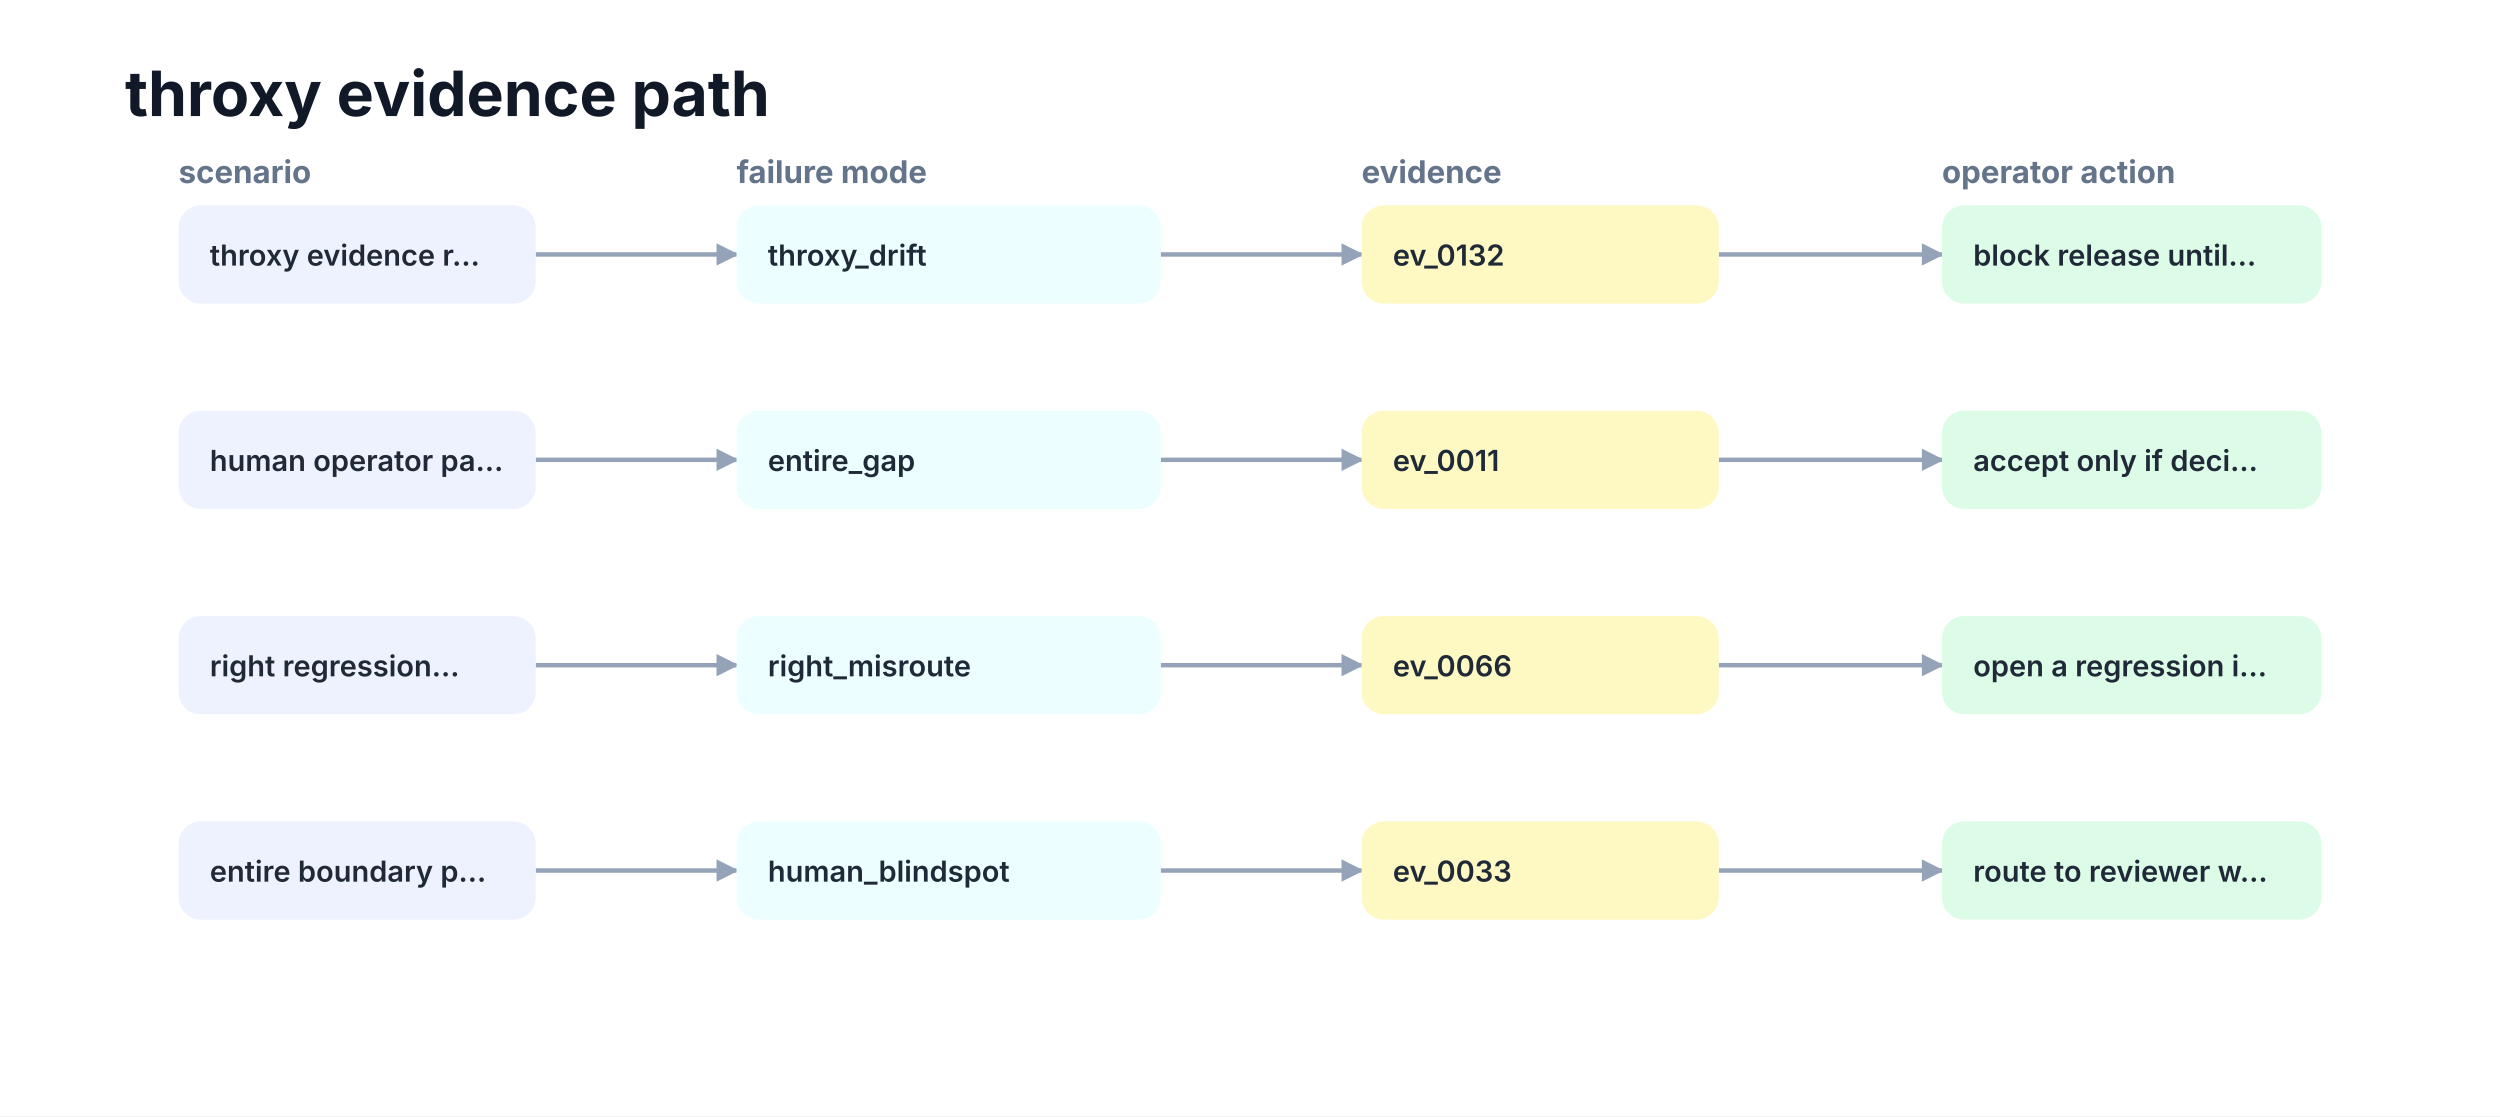
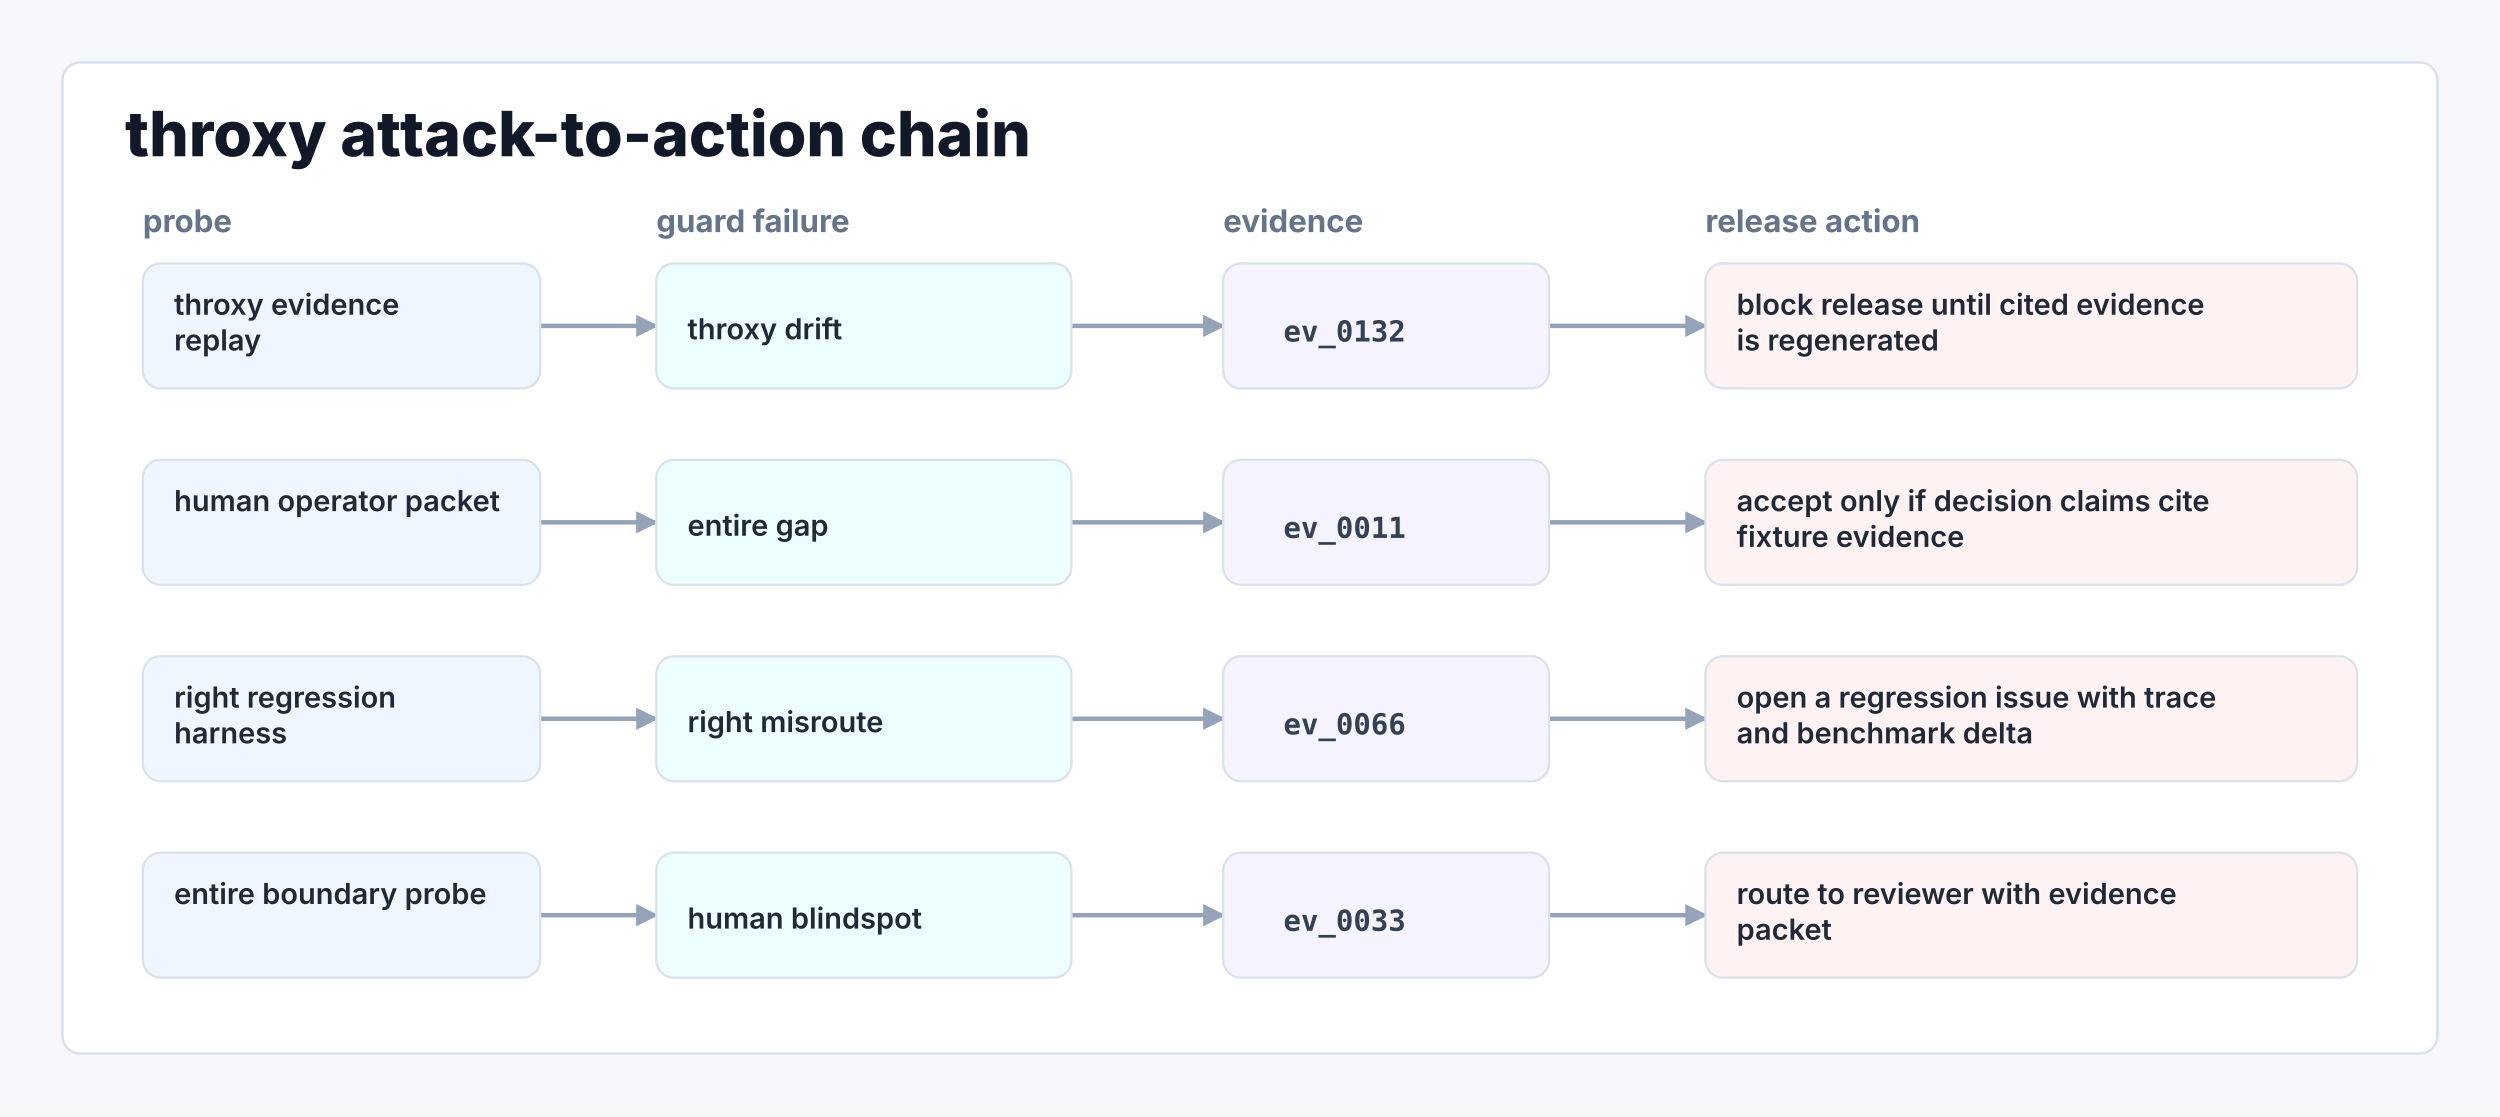
<svg xmlns="http://www.w3.org/2000/svg" width="1120" height="500" viewBox="0 0 1120 500" role="img" aria-label="throxy evidence map">
  <defs>
    <style>
-       .title { font: 750 28px -apple-system, BlinkMacSystemFont, "Segoe UI", sans-serif; fill:#111827; }
-       .node { font: 600 13px -apple-system, BlinkMacSystemFont, "Segoe UI", sans-serif; fill:#1f2937; }
-       .head { font: 700 14px -apple-system, BlinkMacSystemFont, "Segoe UI", sans-serif; fill:#64748b; }
+       .bg { fill:#f7f8fb; }
+       .panel { fill:#ffffff; stroke:#d8e1ec; stroke-width:1.1; }
+       .title { font:760 28px -apple-system,BlinkMacSystemFont,"Segoe UI",sans-serif; fill:#111827; }
+       .node { font:620 13px -apple-system,BlinkMacSystemFont,"Segoe UI",sans-serif; fill:#1f2937; }
+       .head { font:700 14px -apple-system,BlinkMacSystemFont,"Segoe UI",sans-serif; fill:#64748b; }
+       .mono { font:720 13px ui-monospace,SFMono-Regular,Menlo,monospace; fill:#334155; }
      .edge { stroke:#94a3b8; stroke-width:2; fill:none; marker-end:url(#arrow); }
+       .lane { fill:#eff6ff; stroke:#d8e1ec; }
+       .failure { fill:#ecfeff; stroke:#d8e1ec; }
+       .evidencebox { fill:#f5f3ff; stroke:#d8e1ec; }
+       .actionbox { fill:#fef2f2; stroke:#d8e1ec; }
    </style>
    <marker id="arrow" viewBox="0 0 10 10" refX="9" refY="5" markerWidth="5" markerHeight="5" orient="auto-start-reverse">
      <path d="M 0 0 L 10 5 L 0 10 z" fill="#94a3b8" />
    </marker>
  </defs>
-   <rect width="1120" height="500" fill="#ffffff" />
-   <text x="56" y="52" class="title">throxy evidence path</text>
-   <text x="80" y="82" class="head">scenario</text>
-   <text x="330" y="82" class="head">failure mode</text>
-   <text x="610" y="82" class="head">evidence</text>
-   <text x="870" y="82" class="head">operator action</text>
-   <path d="M240 114 L330 114" class="edge" />
-   <path d="M520 114 L610 114" class="edge" />
-   <path d="M770 114 L870 114" class="edge" />
-   <path d="M240 206 L330 206" class="edge" />
-   <path d="M520 206 L610 206" class="edge" />
-   <path d="M770 206 L870 206" class="edge" />
-   <path d="M240 298 L330 298" class="edge" />
-   <path d="M520 298 L610 298" class="edge" />
-   <path d="M770 298 L870 298" class="edge" />
-   <path d="M240 390 L330 390" class="edge" />
-   <path d="M520 390 L610 390" class="edge" />
-   <path d="M770 390 L870 390" class="edge" />
-   <rect x="80" y="92" width="160" height="44" rx="10" fill="#eef2ff" />
-   <text x="94" y="119" class="node">throxy evidence r...</text>
-   <rect x="330" y="92" width="190" height="44" rx="10" fill="#ecfeff" />
-   <text x="344" y="119" class="node">throxy_drift</text>
-   <rect x="610" y="92" width="160" height="44" rx="10" fill="#fef9c3" />
-   <text x="624" y="119" class="node">ev_0132</text>
-   <rect x="870" y="92" width="170" height="44" rx="10" fill="#dcfce7" />
-   <text x="884" y="119" class="node">block release until...</text>
-   <rect x="80" y="184" width="160" height="44" rx="10" fill="#eef2ff" />
-   <text x="94" y="211" class="node">human operator pa...</text>
-   <rect x="330" y="184" width="190" height="44" rx="10" fill="#ecfeff" />
-   <text x="344" y="211" class="node">entire_gap</text>
-   <rect x="610" y="184" width="160" height="44" rx="10" fill="#fef9c3" />
-   <text x="624" y="211" class="node">ev_0011</text>
-   <rect x="870" y="184" width="170" height="44" rx="10" fill="#dcfce7" />
-   <text x="884" y="211" class="node">accept only if deci...</text>
-   <rect x="80" y="276" width="160" height="44" rx="10" fill="#eef2ff" />
-   <text x="94" y="303" class="node">right regression...</text>
-   <rect x="330" y="276" width="190" height="44" rx="10" fill="#ecfeff" />
-   <text x="344" y="303" class="node">right_misroute</text>
-   <rect x="610" y="276" width="160" height="44" rx="10" fill="#fef9c3" />
-   <text x="624" y="303" class="node">ev_0066</text>
-   <rect x="870" y="276" width="170" height="44" rx="10" fill="#dcfce7" />
-   <text x="884" y="303" class="node">open a regression i...</text>
-   <rect x="80" y="368" width="160" height="44" rx="10" fill="#eef2ff" />
-   <text x="94" y="395" class="node">entire boundary p...</text>
-   <rect x="330" y="368" width="190" height="44" rx="10" fill="#ecfeff" />
-   <text x="344" y="395" class="node">human_blindspot</text>
-   <rect x="610" y="368" width="160" height="44" rx="10" fill="#fef9c3" />
-   <text x="624" y="395" class="node">ev_0033</text>
-   <rect x="870" y="368" width="170" height="44" rx="10" fill="#dcfce7" />
-   <text x="884" y="395" class="node">route to reviewer w...</text>
+   <rect class="bg" width="1120" height="500" />
+   <rect class="panel" x="28" y="28" width="1064" height="444" rx="8" />
+   <text x="56" y="70" class="title">throxy attack-to-action chain</text>
+   <text x="64" y="104" class="head">probe</text>
+   <text x="294" y="104" class="head">guard failure</text>
+   <text x="548" y="104" class="head">evidence</text>
+   <text x="764" y="104" class="head">release action</text>
+   <path d="M242 146 L294 146" class="edge" />
+   <path d="M480 146 L548 146" class="edge" />
+   <path d="M694 146 L764 146" class="edge" />
+   <path d="M242 234 L294 234" class="edge" />
+   <path d="M480 234 L548 234" class="edge" />
+   <path d="M694 234 L764 234" class="edge" />
+   <path d="M242 322 L294 322" class="edge" />
+   <path d="M480 322 L548 322" class="edge" />
+   <path d="M694 322 L764 322" class="edge" />
+   <path d="M242 410 L294 410" class="edge" />
+   <path d="M480 410 L548 410" class="edge" />
+   <path d="M694 410 L764 410" class="edge" />
+   <rect class="lane" x="64" y="118" width="178" height="56" rx="8" />
+   <text class="node" x="78" y="141">
+     <tspan x="78" dy="0">throxy evidence</tspan>
+     <tspan x="78" dy="16">replay</tspan>
+   </text>
+   <rect class="failure" x="294" y="118" width="186" height="56" rx="8" />
+   <text x="308" y="152" class="node">throxy drift</text>
+   <rect class="evidencebox" x="548" y="118" width="146" height="56" rx="8" />
+   <text x="575" y="153" class="mono">ev_0132</text>
+   <rect class="actionbox" x="764" y="118" width="292" height="56" rx="8" />
+   <text class="node" x="778" y="141">
+     <tspan x="778" dy="0">block release until cited evidence</tspan>
+     <tspan x="778" dy="16">is regenerated</tspan>
+   </text>
+   <rect class="lane" x="64" y="206" width="178" height="56" rx="8" />
+   <text class="node" x="78" y="229">
+     <tspan x="78" dy="0">human operator packet</tspan>
+   </text>
+   <rect class="failure" x="294" y="206" width="186" height="56" rx="8" />
+   <text x="308" y="240" class="node">entire gap</text>
+   <rect class="evidencebox" x="548" y="206" width="146" height="56" rx="8" />
+   <text x="575" y="241" class="mono">ev_0011</text>
+   <rect class="actionbox" x="764" y="206" width="292" height="56" rx="8" />
+   <text class="node" x="778" y="229">
+     <tspan x="778" dy="0">accept only if decision claims cite</tspan>
+     <tspan x="778" dy="16">fixture evidence</tspan>
+   </text>
+   <rect class="lane" x="64" y="294" width="178" height="56" rx="8" />
+   <text class="node" x="78" y="317">
+     <tspan x="78" dy="0">right regression</tspan>
+     <tspan x="78" dy="16">harness</tspan>
+   </text>
+   <rect class="failure" x="294" y="294" width="186" height="56" rx="8" />
+   <text x="308" y="328" class="node">right misroute</text>
+   <rect class="evidencebox" x="548" y="294" width="146" height="56" rx="8" />
+   <text x="575" y="329" class="mono">ev_0066</text>
+   <rect class="actionbox" x="764" y="294" width="292" height="56" rx="8" />
+   <text class="node" x="778" y="317">
+     <tspan x="778" dy="0">open a regression issue with trace</tspan>
+     <tspan x="778" dy="16">and benchmark delta</tspan>
+   </text>
+   <rect class="lane" x="64" y="382" width="178" height="56" rx="8" />
+   <text class="node" x="78" y="405">
+     <tspan x="78" dy="0">entire boundary probe</tspan>
+   </text>
+   <rect class="failure" x="294" y="382" width="186" height="56" rx="8" />
+   <text x="308" y="416" class="node">human blindspot</text>
+   <rect class="evidencebox" x="548" y="382" width="146" height="56" rx="8" />
+   <text x="575" y="417" class="mono">ev_0033</text>
+   <rect class="actionbox" x="764" y="382" width="292" height="56" rx="8" />
+   <text class="node" x="778" y="405">
+     <tspan x="778" dy="0">route to reviewer with evidence</tspan>
+     <tspan x="778" dy="16">packet</tspan>
+   </text>
</svg>
